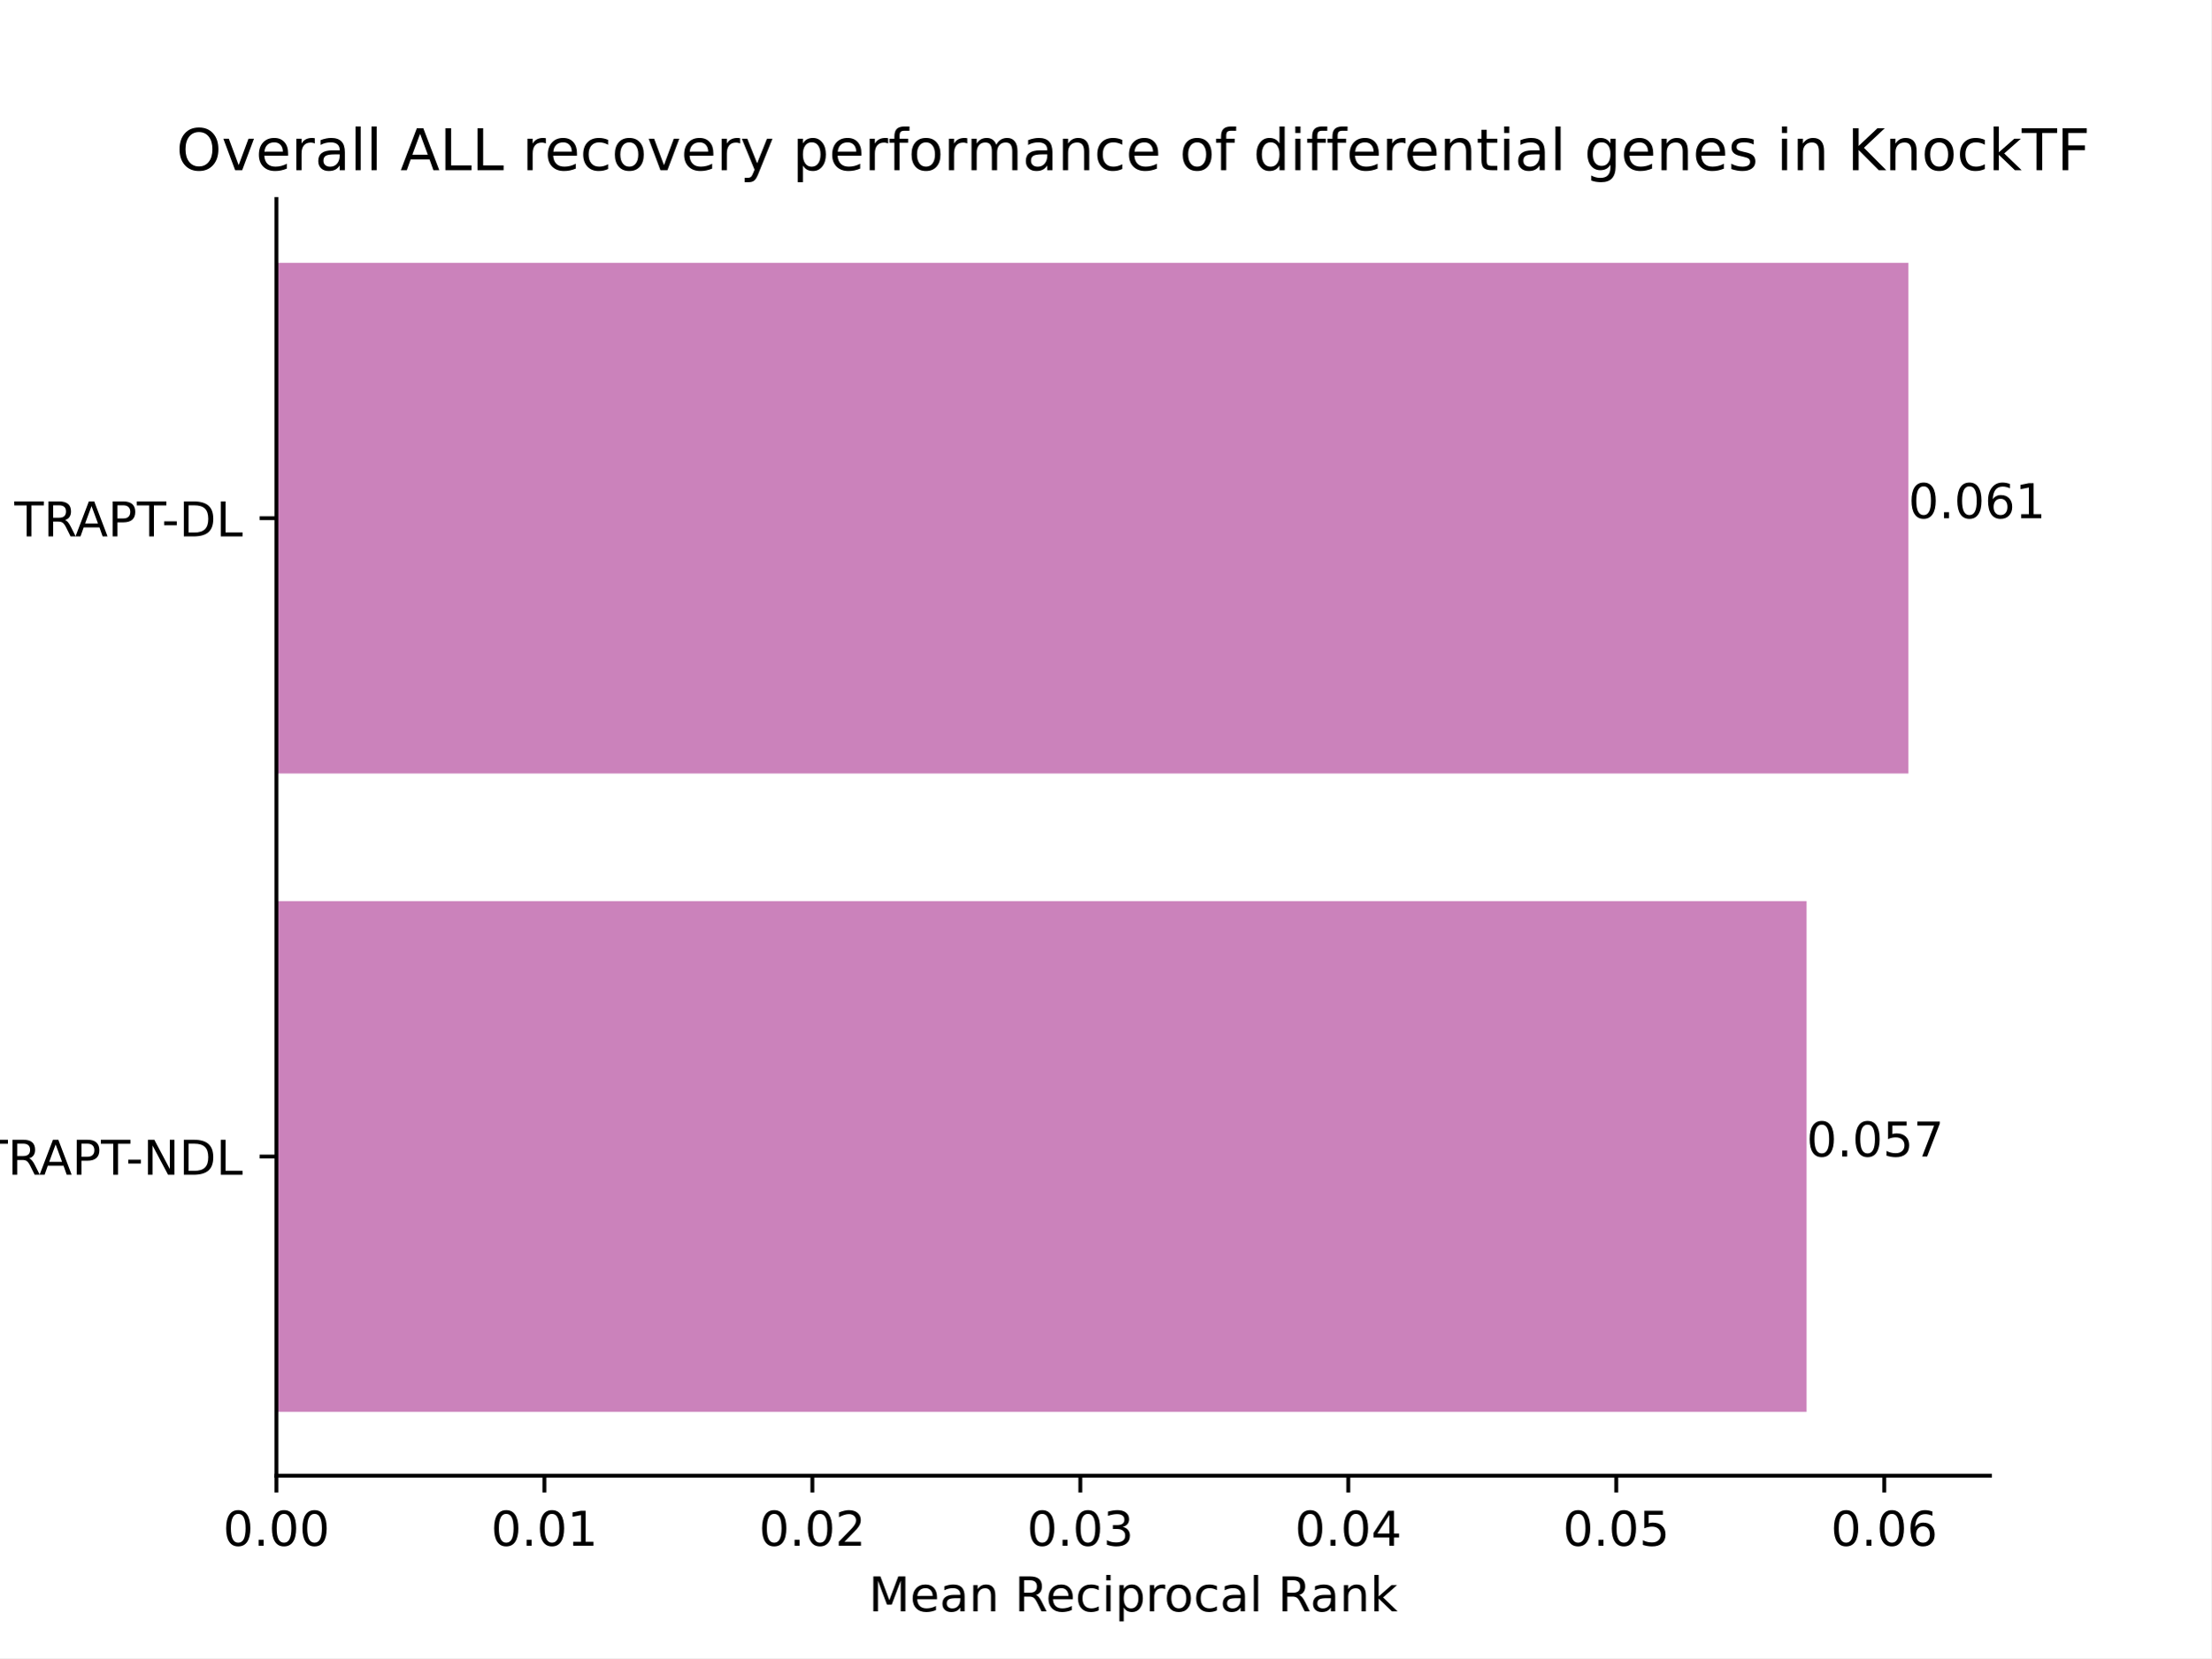
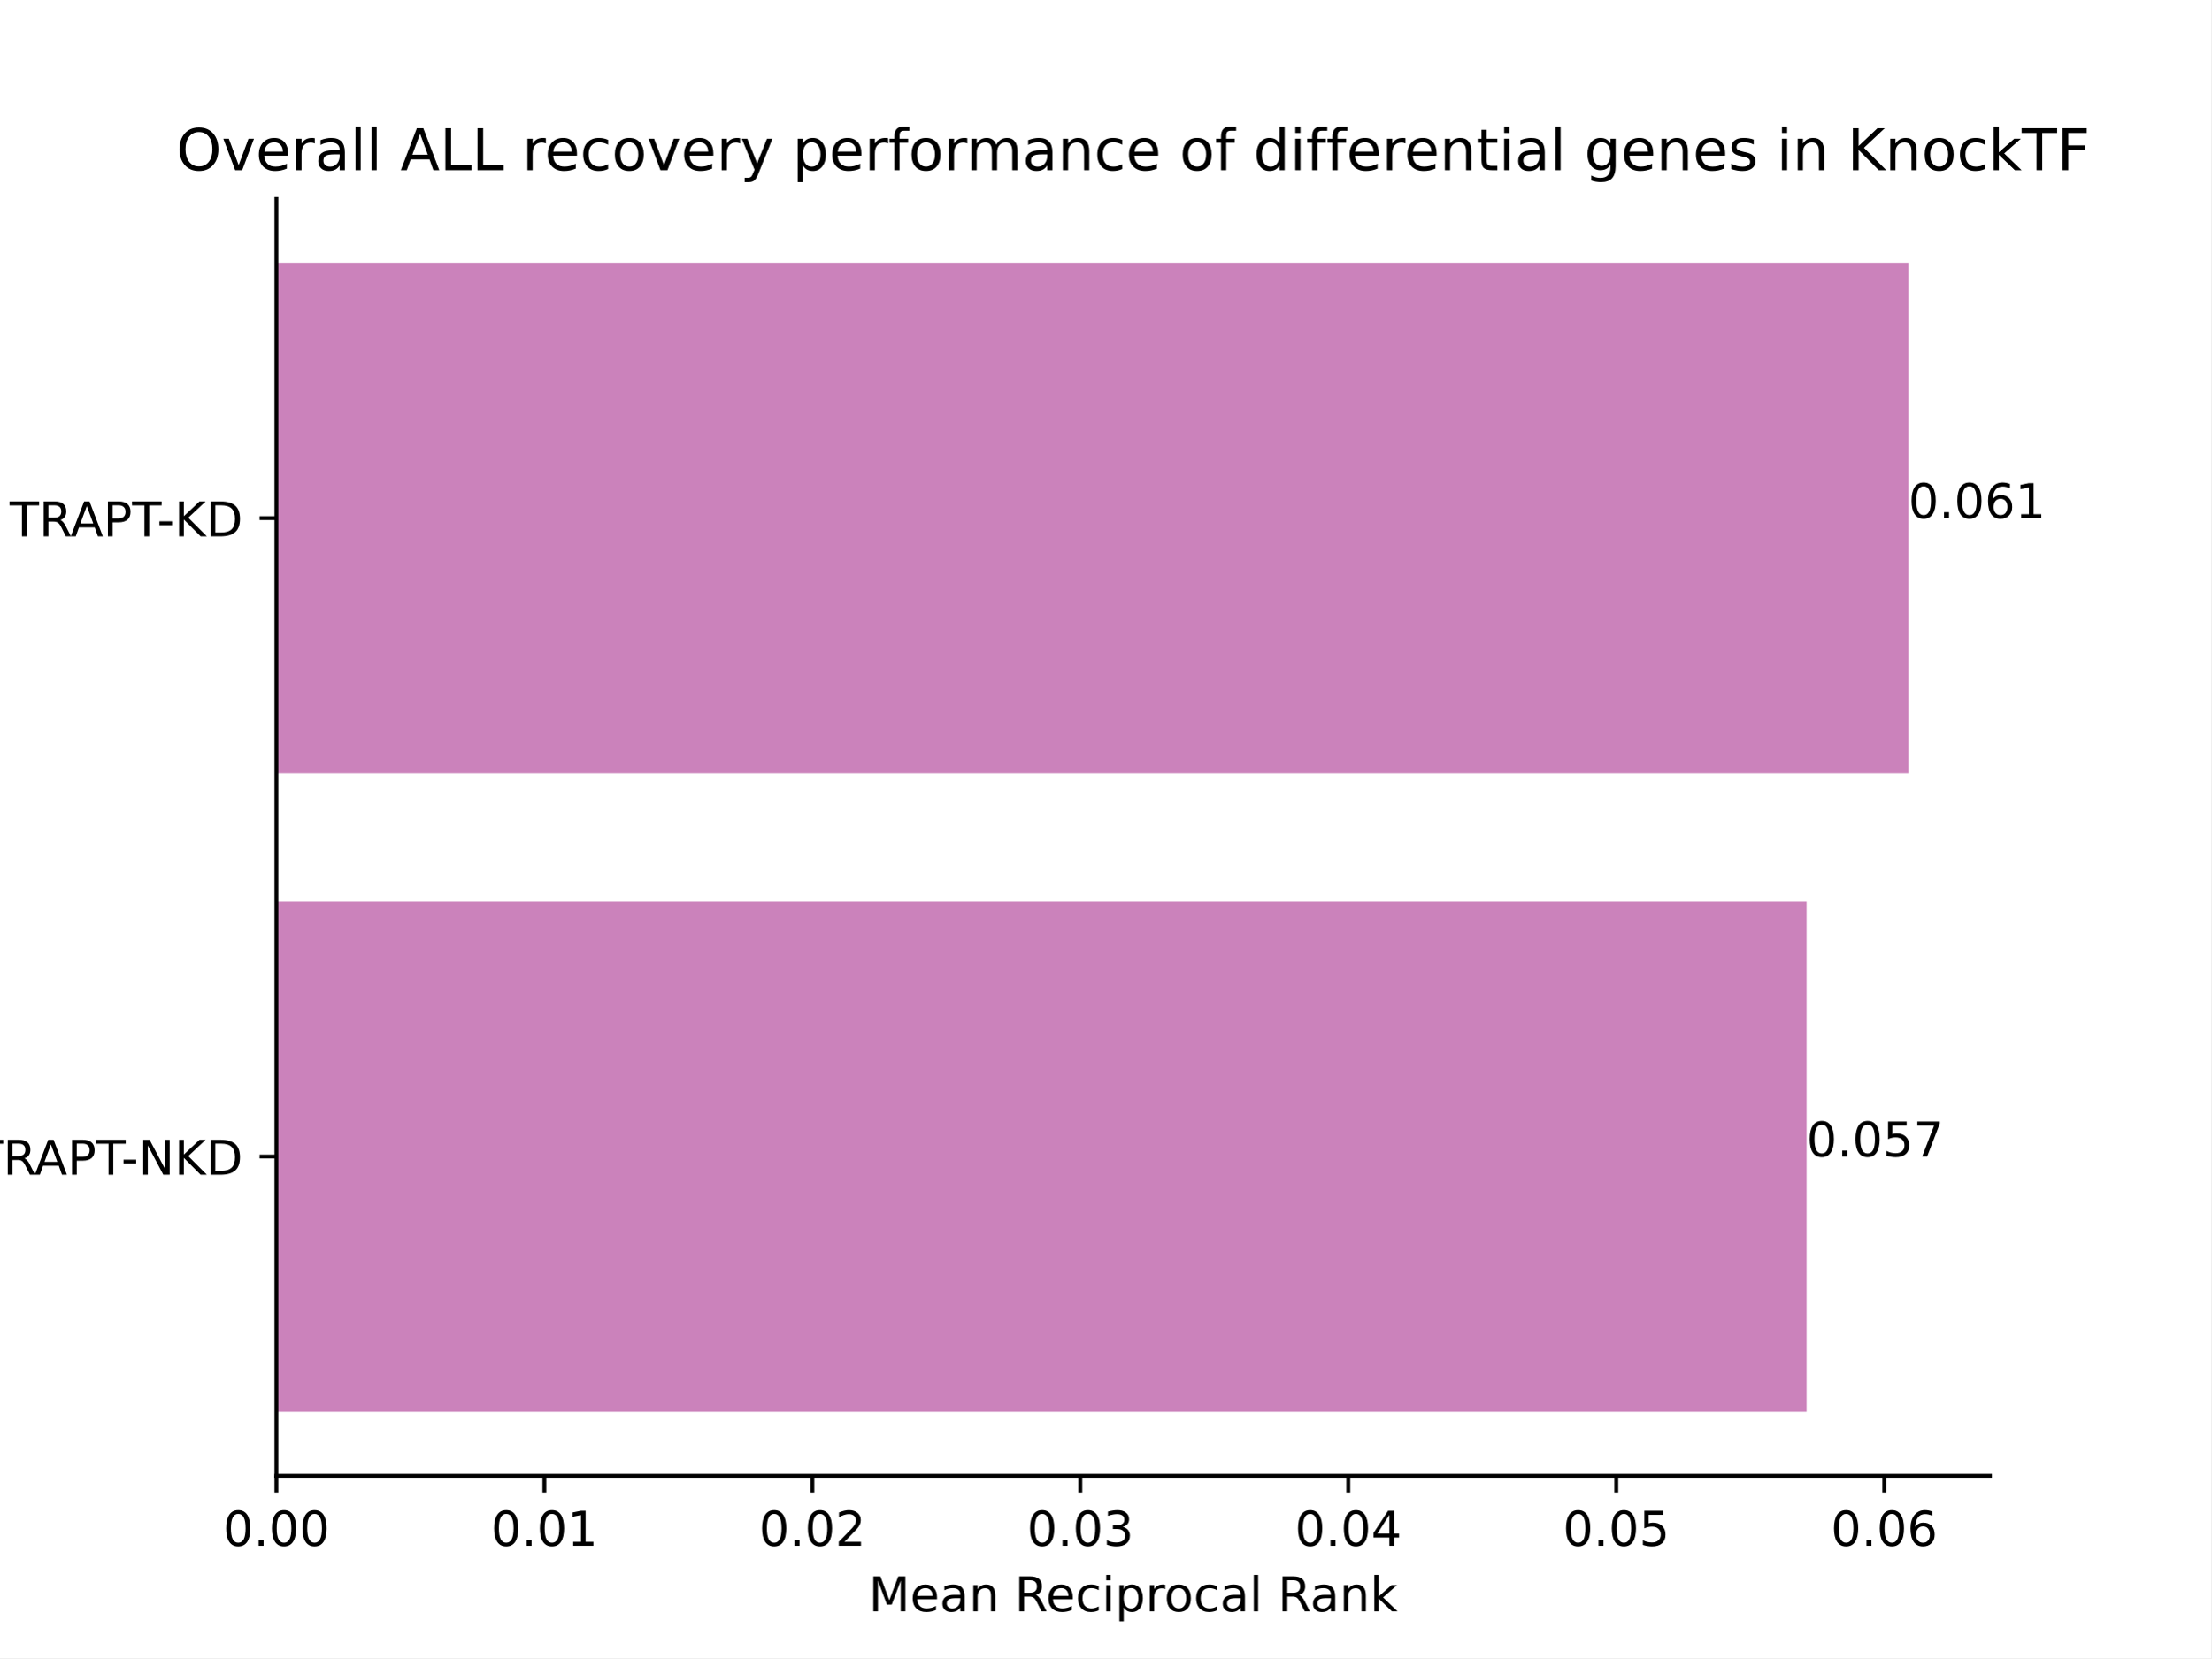
<svg xmlns="http://www.w3.org/2000/svg" xmlns:xlink="http://www.w3.org/1999/xlink" width="460.8pt" height="345.6pt" viewBox="0 0 460.8 345.6" version="1.1">
  <defs>
    <style type="text/css">*{stroke-linejoin: round; stroke-linecap: butt}</style>
  </defs>
  <g id="figure_1">
    <g id="patch_1">
      <path d="M 0 345.6  L 460.8 345.6  L 460.8 0  L 0 0  z " style="fill: #ffffff" />
    </g>
    <g id="axes_1">
      <g id="patch_2">
        <path d="M 57.6 307.584  L 414.72 307.584  L 414.72 41.472  L 57.6 41.472  z " style="fill: #ffffff" />
      </g>
      <g id="patch_3">
-         <path d="M 57.6 54.778  L 397.714 54.778  L 397.714 161.222  L 57.6 161.222  z " clip-path="url(#p184955450d)" style="fill: #cb82bb" />
+         <path d="M 57.6 54.778  L 397.714 54.778  L 397.714 161.222  L 57.6 161.222  z " clip-path="url(#pe90e349caf)" style="fill: #cb82bb" />
      </g>
      <g id="patch_4">
-         <path d="M 57.6 187.834  L 376.492 187.834  L 376.492 294.278  L 57.6 294.278  z " clip-path="url(#p184955450d)" style="fill: #cb82bb" />
+         <path d="M 57.6 187.834  L 376.492 187.834  L 376.492 294.278  L 57.6 294.278  z " clip-path="url(#pe90e349caf)" style="fill: #cb82bb" />
      </g>
      <g id="matplotlib.axis_1">
        <g id="xtick_1">
          <g id="line2d_1">
            <defs>
-               <path id="m9a12b0de7c" d="M 0 0  L 0 3.5  " style="stroke: #000000; stroke-width: 0.8" />
+               <path id="mf4681d5430" d="M 0 0  L 0 3.5  " style="stroke: #000000; stroke-width: 0.8" />
            </defs>
            <g>
-               <use xlink:href="#m9a12b0de7c" x="57.6" y="307.584" style="stroke: #000000; stroke-width: 0.8" />
+               <use xlink:href="#mf4681d5430" x="57.6" y="307.584" style="stroke: #000000; stroke-width: 0.8" />
            </g>
          </g>
          <g id="text_1">
            <g transform="translate(46.46719 322.1824)scale(0.1 -0.1)">
              <defs>
                <path id="DejaVuSans-30" d="M 2034 4250  Q 1547 4250 1301 3770  Q 1056 3291 1056 2328  Q 1056 1369 1301 889  Q 1547 409 2034 409  Q 2525 409 2770 889  Q 3016 1369 3016 2328  Q 3016 3291 2770 3770  Q 2525 4250 2034 4250  z M 2034 4750  Q 2819 4750 3233 4129  Q 3647 3509 3647 2328  Q 3647 1150 3233 529  Q 2819 -91 2034 -91  Q 1250 -91 836 529  Q 422 1150 422 2328  Q 422 3509 836 4129  Q 1250 4750 2034 4750  z " transform="scale(0.015625)" />
                <path id="DejaVuSans-2e" d="M 684 794  L 1344 794  L 1344 0  L 684 0  L 684 794  z " transform="scale(0.015625)" />
              </defs>
              <use xlink:href="#DejaVuSans-30" />
              <use xlink:href="#DejaVuSans-2e" x="63.623" />
              <use xlink:href="#DejaVuSans-30" x="95.41" />
              <use xlink:href="#DejaVuSans-30" x="159.033" />
            </g>
          </g>
        </g>
        <g id="xtick_2">
          <g id="line2d_2">
            <g>
-               <use xlink:href="#m9a12b0de7c" x="113.448" y="307.584" style="stroke: #000000; stroke-width: 0.8" />
+               <use xlink:href="#mf4681d5430" x="113.448" y="307.584" style="stroke: #000000; stroke-width: 0.8" />
            </g>
          </g>
          <g id="text_2">
            <g transform="translate(102.3152 322.1824)scale(0.1 -0.1)">
              <defs>
                <path id="DejaVuSans-31" d="M 794 531  L 1825 531  L 1825 4091  L 703 3866  L 703 4441  L 1819 4666  L 2450 4666  L 2450 531  L 3481 531  L 3481 0  L 794 0  L 794 531  z " transform="scale(0.015625)" />
              </defs>
              <use xlink:href="#DejaVuSans-30" />
              <use xlink:href="#DejaVuSans-2e" x="63.623" />
              <use xlink:href="#DejaVuSans-30" x="95.41" />
              <use xlink:href="#DejaVuSans-31" x="159.033" />
            </g>
          </g>
        </g>
        <g id="xtick_3">
          <g id="line2d_3">
            <g>
-               <use xlink:href="#m9a12b0de7c" x="169.296" y="307.584" style="stroke: #000000; stroke-width: 0.8" />
+               <use xlink:href="#mf4681d5430" x="169.296" y="307.584" style="stroke: #000000; stroke-width: 0.8" />
            </g>
          </g>
          <g id="text_3">
            <g transform="translate(158.1632 322.1824)scale(0.1 -0.1)">
              <defs>
                <path id="DejaVuSans-32" d="M 1228 531  L 3431 531  L 3431 0  L 469 0  L 469 531  Q 828 903 1448 1529  Q 2069 2156 2228 2338  Q 2531 2678 2651 2914  Q 2772 3150 2772 3378  Q 2772 3750 2511 3984  Q 2250 4219 1831 4219  Q 1534 4219 1204 4116  Q 875 4013 500 3803  L 500 4441  Q 881 4594 1212 4672  Q 1544 4750 1819 4750  Q 2544 4750 2975 4387  Q 3406 4025 3406 3419  Q 3406 3131 3298 2873  Q 3191 2616 2906 2266  Q 2828 2175 2409 1742  Q 1991 1309 1228 531  z " transform="scale(0.015625)" />
              </defs>
              <use xlink:href="#DejaVuSans-30" />
              <use xlink:href="#DejaVuSans-2e" x="63.623" />
              <use xlink:href="#DejaVuSans-30" x="95.41" />
              <use xlink:href="#DejaVuSans-32" x="159.033" />
            </g>
          </g>
        </g>
        <g id="xtick_4">
          <g id="line2d_4">
            <g>
-               <use xlink:href="#m9a12b0de7c" x="225.144" y="307.584" style="stroke: #000000; stroke-width: 0.8" />
+               <use xlink:href="#mf4681d5430" x="225.144" y="307.584" style="stroke: #000000; stroke-width: 0.8" />
            </g>
          </g>
          <g id="text_4">
            <g transform="translate(214.0112 322.1824)scale(0.1 -0.1)">
              <defs>
                <path id="DejaVuSans-33" d="M 2597 2516  Q 3050 2419 3304 2112  Q 3559 1806 3559 1356  Q 3559 666 3084 287  Q 2609 -91 1734 -91  Q 1441 -91 1130 -33  Q 819 25 488 141  L 488 750  Q 750 597 1062 519  Q 1375 441 1716 441  Q 2309 441 2620 675  Q 2931 909 2931 1356  Q 2931 1769 2642 2001  Q 2353 2234 1838 2234  L 1294 2234  L 1294 2753  L 1863 2753  Q 2328 2753 2575 2939  Q 2822 3125 2822 3475  Q 2822 3834 2567 4026  Q 2313 4219 1838 4219  Q 1578 4219 1281 4162  Q 984 4106 628 3988  L 628 4550  Q 988 4650 1302 4700  Q 1616 4750 1894 4750  Q 2613 4750 3031 4423  Q 3450 4097 3450 3541  Q 3450 3153 3228 2886  Q 3006 2619 2597 2516  z " transform="scale(0.015625)" />
              </defs>
              <use xlink:href="#DejaVuSans-30" />
              <use xlink:href="#DejaVuSans-2e" x="63.623" />
              <use xlink:href="#DejaVuSans-30" x="95.41" />
              <use xlink:href="#DejaVuSans-33" x="159.033" />
            </g>
          </g>
        </g>
        <g id="xtick_5">
          <g id="line2d_5">
            <g>
-               <use xlink:href="#m9a12b0de7c" x="280.992" y="307.584" style="stroke: #000000; stroke-width: 0.8" />
+               <use xlink:href="#mf4681d5430" x="280.992" y="307.584" style="stroke: #000000; stroke-width: 0.8" />
            </g>
          </g>
          <g id="text_5">
            <g transform="translate(269.8592 322.1824)scale(0.1 -0.1)">
              <defs>
                <path id="DejaVuSans-34" d="M 2419 4116  L 825 1625  L 2419 1625  L 2419 4116  z M 2253 4666  L 3047 4666  L 3047 1625  L 3713 1625  L 3713 1100  L 3047 1100  L 3047 0  L 2419 0  L 2419 1100  L 313 1100  L 313 1709  L 2253 4666  z " transform="scale(0.015625)" />
              </defs>
              <use xlink:href="#DejaVuSans-30" />
              <use xlink:href="#DejaVuSans-2e" x="63.623" />
              <use xlink:href="#DejaVuSans-30" x="95.41" />
              <use xlink:href="#DejaVuSans-34" x="159.033" />
            </g>
          </g>
        </g>
        <g id="xtick_6">
          <g id="line2d_6">
            <g>
-               <use xlink:href="#m9a12b0de7c" x="336.84" y="307.584" style="stroke: #000000; stroke-width: 0.8" />
+               <use xlink:href="#mf4681d5430" x="336.84" y="307.584" style="stroke: #000000; stroke-width: 0.8" />
            </g>
          </g>
          <g id="text_6">
            <g transform="translate(325.7072 322.1824)scale(0.1 -0.1)">
              <defs>
                <path id="DejaVuSans-35" d="M 691 4666  L 3169 4666  L 3169 4134  L 1269 4134  L 1269 2991  Q 1406 3038 1543 3061  Q 1681 3084 1819 3084  Q 2600 3084 3056 2656  Q 3513 2228 3513 1497  Q 3513 744 3044 326  Q 2575 -91 1722 -91  Q 1428 -91 1123 -41  Q 819 9 494 109  L 494 744  Q 775 591 1075 516  Q 1375 441 1709 441  Q 2250 441 2565 725  Q 2881 1009 2881 1497  Q 2881 1984 2565 2268  Q 2250 2553 1709 2553  Q 1456 2553 1204 2497  Q 953 2441 691 2322  L 691 4666  z " transform="scale(0.015625)" />
              </defs>
              <use xlink:href="#DejaVuSans-30" />
              <use xlink:href="#DejaVuSans-2e" x="63.623" />
              <use xlink:href="#DejaVuSans-30" x="95.41" />
              <use xlink:href="#DejaVuSans-35" x="159.033" />
            </g>
          </g>
        </g>
        <g id="xtick_7">
          <g id="line2d_7">
            <g>
-               <use xlink:href="#m9a12b0de7c" x="392.688" y="307.584" style="stroke: #000000; stroke-width: 0.8" />
+               <use xlink:href="#mf4681d5430" x="392.688" y="307.584" style="stroke: #000000; stroke-width: 0.8" />
            </g>
          </g>
          <g id="text_7">
            <g transform="translate(381.5552 322.1824)scale(0.1 -0.1)">
              <defs>
                <path id="DejaVuSans-36" d="M 2113 2584  Q 1688 2584 1439 2293  Q 1191 2003 1191 1497  Q 1191 994 1439 701  Q 1688 409 2113 409  Q 2538 409 2786 701  Q 3034 994 3034 1497  Q 3034 2003 2786 2293  Q 2538 2584 2113 2584  z M 3366 4563  L 3366 3988  Q 3128 4100 2886 4159  Q 2644 4219 2406 4219  Q 1781 4219 1451 3797  Q 1122 3375 1075 2522  Q 1259 2794 1537 2939  Q 1816 3084 2150 3084  Q 2853 3084 3261 2657  Q 3669 2231 3669 1497  Q 3669 778 3244 343  Q 2819 -91 2113 -91  Q 1303 -91 875 529  Q 447 1150 447 2328  Q 447 3434 972 4092  Q 1497 4750 2381 4750  Q 2619 4750 2861 4703  Q 3103 4656 3366 4563  z " transform="scale(0.015625)" />
              </defs>
              <use xlink:href="#DejaVuSans-30" />
              <use xlink:href="#DejaVuSans-2e" x="63.623" />
              <use xlink:href="#DejaVuSans-30" x="95.41" />
              <use xlink:href="#DejaVuSans-36" x="159.033" />
            </g>
          </g>
        </g>
        <g id="text_8">
          <g transform="translate(181.0256 335.8606)scale(0.1 -0.1)">
            <defs>
              <path id="DejaVuSans-4d" d="M 628 4666  L 1569 4666  L 2759 1491  L 3956 4666  L 4897 4666  L 4897 0  L 4281 0  L 4281 4097  L 3078 897  L 2444 897  L 1241 4097  L 1241 0  L 628 0  L 628 4666  z " transform="scale(0.015625)" />
              <path id="DejaVuSans-65" d="M 3597 1894  L 3597 1613  L 953 1613  Q 991 1019 1311 708  Q 1631 397 2203 397  Q 2534 397 2845 478  Q 3156 559 3463 722  L 3463 178  Q 3153 47 2828 -22  Q 2503 -91 2169 -91  Q 1331 -91 842 396  Q 353 884 353 1716  Q 353 2575 817 3079  Q 1281 3584 2069 3584  Q 2775 3584 3186 3129  Q 3597 2675 3597 1894  z M 3022 2063  Q 3016 2534 2758 2815  Q 2500 3097 2075 3097  Q 1594 3097 1305 2825  Q 1016 2553 972 2059  L 3022 2063  z " transform="scale(0.015625)" />
              <path id="DejaVuSans-61" d="M 2194 1759  Q 1497 1759 1228 1600  Q 959 1441 959 1056  Q 959 750 1161 570  Q 1363 391 1709 391  Q 2188 391 2477 730  Q 2766 1069 2766 1631  L 2766 1759  L 2194 1759  z M 3341 1997  L 3341 0  L 2766 0  L 2766 531  Q 2569 213 2275 61  Q 1981 -91 1556 -91  Q 1019 -91 701 211  Q 384 513 384 1019  Q 384 1609 779 1909  Q 1175 2209 1959 2209  L 2766 2209  L 2766 2266  Q 2766 2663 2505 2880  Q 2244 3097 1772 3097  Q 1472 3097 1187 3025  Q 903 2953 641 2809  L 641 3341  Q 956 3463 1253 3523  Q 1550 3584 1831 3584  Q 2591 3584 2966 3190  Q 3341 2797 3341 1997  z " transform="scale(0.015625)" />
              <path id="DejaVuSans-6e" d="M 3513 2113  L 3513 0  L 2938 0  L 2938 2094  Q 2938 2591 2744 2837  Q 2550 3084 2163 3084  Q 1697 3084 1428 2787  Q 1159 2491 1159 1978  L 1159 0  L 581 0  L 581 3500  L 1159 3500  L 1159 2956  Q 1366 3272 1645 3428  Q 1925 3584 2291 3584  Q 2894 3584 3203 3211  Q 3513 2838 3513 2113  z " transform="scale(0.015625)" />
              <path id="DejaVuSans-20" transform="scale(0.015625)" />
              <path id="DejaVuSans-52" d="M 2841 2188  Q 3044 2119 3236 1894  Q 3428 1669 3622 1275  L 4263 0  L 3584 0  L 2988 1197  Q 2756 1666 2539 1819  Q 2322 1972 1947 1972  L 1259 1972  L 1259 0  L 628 0  L 628 4666  L 2053 4666  Q 2853 4666 3247 4331  Q 3641 3997 3641 3322  Q 3641 2881 3436 2590  Q 3231 2300 2841 2188  z M 1259 4147  L 1259 2491  L 2053 2491  Q 2509 2491 2742 2702  Q 2975 2913 2975 3322  Q 2975 3731 2742 3939  Q 2509 4147 2053 4147  L 1259 4147  z " transform="scale(0.015625)" />
              <path id="DejaVuSans-63" d="M 3122 3366  L 3122 2828  Q 2878 2963 2633 3030  Q 2388 3097 2138 3097  Q 1578 3097 1268 2742  Q 959 2388 959 1747  Q 959 1106 1268 751  Q 1578 397 2138 397  Q 2388 397 2633 464  Q 2878 531 3122 666  L 3122 134  Q 2881 22 2623 -34  Q 2366 -91 2075 -91  Q 1284 -91 818 406  Q 353 903 353 1747  Q 353 2603 823 3093  Q 1294 3584 2113 3584  Q 2378 3584 2631 3529  Q 2884 3475 3122 3366  z " transform="scale(0.015625)" />
              <path id="DejaVuSans-69" d="M 603 3500  L 1178 3500  L 1178 0  L 603 0  L 603 3500  z M 603 4863  L 1178 4863  L 1178 4134  L 603 4134  L 603 4863  z " transform="scale(0.015625)" />
              <path id="DejaVuSans-70" d="M 1159 525  L 1159 -1331  L 581 -1331  L 581 3500  L 1159 3500  L 1159 2969  Q 1341 3281 1617 3432  Q 1894 3584 2278 3584  Q 2916 3584 3314 3078  Q 3713 2572 3713 1747  Q 3713 922 3314 415  Q 2916 -91 2278 -91  Q 1894 -91 1617 61  Q 1341 213 1159 525  z M 3116 1747  Q 3116 2381 2855 2742  Q 2594 3103 2138 3103  Q 1681 3103 1420 2742  Q 1159 2381 1159 1747  Q 1159 1113 1420 752  Q 1681 391 2138 391  Q 2594 391 2855 752  Q 3116 1113 3116 1747  z " transform="scale(0.015625)" />
              <path id="DejaVuSans-72" d="M 2631 2963  Q 2534 3019 2420 3045  Q 2306 3072 2169 3072  Q 1681 3072 1420 2755  Q 1159 2438 1159 1844  L 1159 0  L 581 0  L 581 3500  L 1159 3500  L 1159 2956  Q 1341 3275 1631 3429  Q 1922 3584 2338 3584  Q 2397 3584 2469 3576  Q 2541 3569 2628 3553  L 2631 2963  z " transform="scale(0.015625)" />
              <path id="DejaVuSans-6f" d="M 1959 3097  Q 1497 3097 1228 2736  Q 959 2375 959 1747  Q 959 1119 1226 758  Q 1494 397 1959 397  Q 2419 397 2687 759  Q 2956 1122 2956 1747  Q 2956 2369 2687 2733  Q 2419 3097 1959 3097  z M 1959 3584  Q 2709 3584 3137 3096  Q 3566 2609 3566 1747  Q 3566 888 3137 398  Q 2709 -91 1959 -91  Q 1206 -91 779 398  Q 353 888 353 1747  Q 353 2609 779 3096  Q 1206 3584 1959 3584  z " transform="scale(0.015625)" />
              <path id="DejaVuSans-6c" d="M 603 4863  L 1178 4863  L 1178 0  L 603 0  L 603 4863  z " transform="scale(0.015625)" />
              <path id="DejaVuSans-6b" d="M 581 4863  L 1159 4863  L 1159 1991  L 2875 3500  L 3609 3500  L 1753 1863  L 3688 0  L 2938 0  L 1159 1709  L 1159 0  L 581 0  L 581 4863  z " transform="scale(0.015625)" />
            </defs>
            <use xlink:href="#DejaVuSans-4d" />
            <use xlink:href="#DejaVuSans-65" x="86.279" />
            <use xlink:href="#DejaVuSans-61" x="147.803" />
            <use xlink:href="#DejaVuSans-6e" x="209.082" />
            <use xlink:href="#DejaVuSans-20" x="272.461" />
            <use xlink:href="#DejaVuSans-52" x="304.248" />
            <use xlink:href="#DejaVuSans-65" x="369.23" />
            <use xlink:href="#DejaVuSans-63" x="430.754" />
            <use xlink:href="#DejaVuSans-69" x="485.734" />
            <use xlink:href="#DejaVuSans-70" x="513.518" />
            <use xlink:href="#DejaVuSans-72" x="576.994" />
            <use xlink:href="#DejaVuSans-6f" x="615.857" />
            <use xlink:href="#DejaVuSans-63" x="677.039" />
            <use xlink:href="#DejaVuSans-61" x="732.02" />
            <use xlink:href="#DejaVuSans-6c" x="793.299" />
            <use xlink:href="#DejaVuSans-20" x="821.082" />
            <use xlink:href="#DejaVuSans-52" x="852.869" />
            <use xlink:href="#DejaVuSans-61" x="920.102" />
            <use xlink:href="#DejaVuSans-6e" x="981.381" />
            <use xlink:href="#DejaVuSans-6b" x="1044.76" />
          </g>
        </g>
      </g>
      <g id="matplotlib.axis_2">
        <g id="ytick_1">
          <g id="line2d_8">
            <defs>
-               <path id="m147c092aef" d="M 0 0  L -3.5 0  " style="stroke: #000000; stroke-width: 0.8" />
+               <path id="mbbff1565a6" d="M 0 0  L -3.5 0  " style="stroke: #000000; stroke-width: 0.8" />
            </defs>
            <g>
-               <use xlink:href="#m147c092aef" x="57.6" y="108" style="stroke: #000000; stroke-width: 0.8" />
+               <use xlink:href="#mbbff1565a6" x="57.6" y="108" style="stroke: #000000; stroke-width: 0.8" />
            </g>
          </g>
          <g id="text_9">
-             <g transform="translate(2.998438 111.7992)scale(0.1 -0.1)">
+             <g transform="translate(2.0125 111.7992)scale(0.1 -0.1)">
              <defs>
                <path id="DejaVuSans-54" d="M -19 4666  L 3928 4666  L 3928 4134  L 2272 4134  L 2272 0  L 1638 0  L 1638 4134  L -19 4134  L -19 4666  z " transform="scale(0.015625)" />
                <path id="DejaVuSans-41" d="M 2188 4044  L 1331 1722  L 3047 1722  L 2188 4044  z M 1831 4666  L 2547 4666  L 4325 0  L 3669 0  L 3244 1197  L 1141 1197  L 716 0  L 50 0  L 1831 4666  z " transform="scale(0.015625)" />
                <path id="DejaVuSans-50" d="M 1259 4147  L 1259 2394  L 2053 2394  Q 2494 2394 2734 2622  Q 2975 2850 2975 3272  Q 2975 3691 2734 3919  Q 2494 4147 2053 4147  L 1259 4147  z M 628 4666  L 2053 4666  Q 2838 4666 3239 4311  Q 3641 3956 3641 3272  Q 3641 2581 3239 2228  Q 2838 1875 2053 1875  L 1259 1875  L 1259 0  L 628 0  L 628 4666  z " transform="scale(0.015625)" />
                <path id="DejaVuSans-2d" d="M 313 2009  L 1997 2009  L 1997 1497  L 313 1497  L 313 2009  z " transform="scale(0.015625)" />
+                 <path id="DejaVuSans-4b" d="M 628 4666  L 1259 4666  L 1259 2694  L 3353 4666  L 4166 4666  L 1850 2491  L 4331 0  L 3500 0  L 1259 2247  L 1259 0  L 628 0  L 628 4666  z " transform="scale(0.015625)" />
                <path id="DejaVuSans-44" d="M 1259 4147  L 1259 519  L 2022 519  Q 2988 519 3436 956  Q 3884 1394 3884 2338  Q 3884 3275 3436 3711  Q 2988 4147 2022 4147  L 1259 4147  z M 628 4666  L 1925 4666  Q 3281 4666 3915 4102  Q 4550 3538 4550 2338  Q 4550 1131 3912 565  Q 3275 0 1925 0  L 628 0  L 628 4666  z " transform="scale(0.015625)" />
-                 <path id="DejaVuSans-4c" d="M 628 4666  L 1259 4666  L 1259 531  L 3531 531  L 3531 0  L 628 0  L 628 4666  z " transform="scale(0.015625)" />
              </defs>
              <use xlink:href="#DejaVuSans-54" />
              <use xlink:href="#DejaVuSans-52" x="61.084" />
              <use xlink:href="#DejaVuSans-41" x="126.566" />
              <use xlink:href="#DejaVuSans-50" x="194.975" />
              <use xlink:href="#DejaVuSans-54" x="255.277" />
              <use xlink:href="#DejaVuSans-2d" x="307.236" />
-               <use xlink:href="#DejaVuSans-44" x="343.32" />
-               <use xlink:href="#DejaVuSans-4c" x="420.322" />
+               <use xlink:href="#DejaVuSans-4b" x="343.32" />
+               <use xlink:href="#DejaVuSans-44" x="408.896" />
            </g>
          </g>
        </g>
        <g id="ytick_2">
          <g id="line2d_9">
            <g>
-               <use xlink:href="#m147c092aef" x="57.6" y="241.056" style="stroke: #000000; stroke-width: 0.8" />
+               <use xlink:href="#mbbff1565a6" x="57.6" y="241.056" style="stroke: #000000; stroke-width: 0.8" />
            </g>
          </g>
          <g id="text_10">
-             <g transform="translate(-4.482813 244.8552)scale(0.1 -0.1)">
+             <g transform="translate(-5.46875 244.8552)scale(0.1 -0.1)">
              <defs>
                <path id="DejaVuSans-4e" d="M 628 4666  L 1478 4666  L 3547 763  L 3547 4666  L 4159 4666  L 4159 0  L 3309 0  L 1241 3903  L 1241 0  L 628 0  L 628 4666  z " transform="scale(0.015625)" />
              </defs>
              <use xlink:href="#DejaVuSans-54" />
              <use xlink:href="#DejaVuSans-52" x="61.084" />
              <use xlink:href="#DejaVuSans-41" x="126.566" />
              <use xlink:href="#DejaVuSans-50" x="194.975" />
              <use xlink:href="#DejaVuSans-54" x="255.277" />
              <use xlink:href="#DejaVuSans-2d" x="307.236" />
              <use xlink:href="#DejaVuSans-4e" x="343.32" />
-               <use xlink:href="#DejaVuSans-44" x="418.125" />
-               <use xlink:href="#DejaVuSans-4c" x="495.127" />
+               <use xlink:href="#DejaVuSans-4b" x="418.125" />
+               <use xlink:href="#DejaVuSans-44" x="483.701" />
            </g>
          </g>
        </g>
        <g id="text_11">
-           <g transform="translate(-10.5625 201.6194)rotate(-90)scale(0.1 -0.1)">
+           <g transform="translate(-11.54844 201.6194)rotate(-90)scale(0.1 -0.1)">
            <defs>
              <path id="DejaVuSans-67" d="M 2906 1791  Q 2906 2416 2648 2759  Q 2391 3103 1925 3103  Q 1463 3103 1205 2759  Q 947 2416 947 1791  Q 947 1169 1205 825  Q 1463 481 1925 481  Q 2391 481 2648 825  Q 2906 1169 2906 1791  z M 3481 434  Q 3481 -459 3084 -895  Q 2688 -1331 1869 -1331  Q 1566 -1331 1297 -1286  Q 1028 -1241 775 -1147  L 775 -588  Q 1028 -725 1275 -790  Q 1522 -856 1778 -856  Q 2344 -856 2625 -561  Q 2906 -266 2906 331  L 2906 616  Q 2728 306 2450 153  Q 2172 0 1784 0  Q 1141 0 747 490  Q 353 981 353 1791  Q 353 2603 747 3093  Q 1141 3584 1784 3584  Q 2172 3584 2450 3431  Q 2728 3278 2906 2969  L 2906 3500  L 3481 3500  L 3481 434  z " transform="scale(0.015625)" />
              <path id="DejaVuSans-74" d="M 1172 4494  L 1172 3500  L 2356 3500  L 2356 3053  L 1172 3053  L 1172 1153  Q 1172 725 1289 603  Q 1406 481 1766 481  L 2356 481  L 2356 0  L 1766 0  Q 1100 0 847 248  Q 594 497 594 1153  L 594 3053  L 172 3053  L 172 3500  L 594 3500  L 594 4494  L 1172 4494  z " transform="scale(0.015625)" />
              <path id="DejaVuSans-68" d="M 3513 2113  L 3513 0  L 2938 0  L 2938 2094  Q 2938 2591 2744 2837  Q 2550 3084 2163 3084  Q 1697 3084 1428 2787  Q 1159 2491 1159 1978  L 1159 0  L 581 0  L 581 4863  L 1159 4863  L 1159 2956  Q 1366 3272 1645 3428  Q 1925 3584 2291 3584  Q 2894 3584 3203 3211  Q 3513 2838 3513 2113  z " transform="scale(0.015625)" />
              <path id="DejaVuSans-6d" d="M 3328 2828  Q 3544 3216 3844 3400  Q 4144 3584 4550 3584  Q 5097 3584 5394 3201  Q 5691 2819 5691 2113  L 5691 0  L 5113 0  L 5113 2094  Q 5113 2597 4934 2840  Q 4756 3084 4391 3084  Q 3944 3084 3684 2787  Q 3425 2491 3425 1978  L 3425 0  L 2847 0  L 2847 2094  Q 2847 2600 2669 2842  Q 2491 3084 2119 3084  Q 1678 3084 1418 2786  Q 1159 2488 1159 1978  L 1159 0  L 581 0  L 581 3500  L 1159 3500  L 1159 2956  Q 1356 3278 1631 3431  Q 1906 3584 2284 3584  Q 2666 3584 2933 3390  Q 3200 3197 3328 2828  z " transform="scale(0.015625)" />
              <path id="DejaVuSans-73" d="M 2834 3397  L 2834 2853  Q 2591 2978 2328 3040  Q 2066 3103 1784 3103  Q 1356 3103 1142 2972  Q 928 2841 928 2578  Q 928 2378 1081 2264  Q 1234 2150 1697 2047  L 1894 2003  Q 2506 1872 2764 1633  Q 3022 1394 3022 966  Q 3022 478 2636 193  Q 2250 -91 1575 -91  Q 1294 -91 989 -36  Q 684 19 347 128  L 347 722  Q 666 556 975 473  Q 1284 391 1588 391  Q 1994 391 2212 530  Q 2431 669 2431 922  Q 2431 1156 2273 1281  Q 2116 1406 1581 1522  L 1381 1569  Q 847 1681 609 1914  Q 372 2147 372 2553  Q 372 3047 722 3315  Q 1072 3584 1716 3584  Q 2034 3584 2315 3537  Q 2597 3491 2834 3397  z " transform="scale(0.015625)" />
            </defs>
            <use xlink:href="#DejaVuSans-41" />
            <use xlink:href="#DejaVuSans-6c" x="68.408" />
            <use xlink:href="#DejaVuSans-67" x="96.191" />
            <use xlink:href="#DejaVuSans-6f" x="159.668" />
            <use xlink:href="#DejaVuSans-72" x="220.85" />
            <use xlink:href="#DejaVuSans-69" x="261.963" />
            <use xlink:href="#DejaVuSans-74" x="289.746" />
            <use xlink:href="#DejaVuSans-68" x="328.955" />
            <use xlink:href="#DejaVuSans-6d" x="392.334" />
            <use xlink:href="#DejaVuSans-73" x="489.746" />
          </g>
        </g>
      </g>
      <g id="line2d_10">
-         <path clip-path="url(#p184955450d)" style="fill: none; stroke: #424242; stroke-width: 2.7; stroke-linecap: square" />
+         <path clip-path="url(#pe90e349caf)" style="fill: none; stroke: #424242; stroke-width: 2.7; stroke-linecap: square" />
      </g>
      <g id="line2d_11">
-         <path clip-path="url(#p184955450d)" style="fill: none; stroke: #424242; stroke-width: 2.7; stroke-linecap: square" />
+         <path clip-path="url(#pe90e349caf)" style="fill: none; stroke: #424242; stroke-width: 2.7; stroke-linecap: square" />
      </g>
      <g id="patch_5">
        <path d="M 57.6 307.584  L 57.6 41.472  " style="fill: none; stroke: #000000; stroke-width: 0.8; stroke-linejoin: miter; stroke-linecap: square" />
      </g>
      <g id="patch_6">
        <path d="M 57.6 307.584  L 414.72 307.584  " style="fill: none; stroke: #000000; stroke-width: 0.8; stroke-linejoin: miter; stroke-linecap: square" />
      </g>
      <g id="text_12">
        <g transform="translate(397.7143 108)scale(0.1 -0.1)">
          <use xlink:href="#DejaVuSans-30" />
          <use xlink:href="#DejaVuSans-2e" x="63.623" />
          <use xlink:href="#DejaVuSans-30" x="95.41" />
          <use xlink:href="#DejaVuSans-36" x="159.033" />
          <use xlink:href="#DejaVuSans-31" x="222.656" />
        </g>
      </g>
      <g id="text_13">
        <g transform="translate(376.492 241.056)scale(0.1 -0.1)">
          <defs>
            <path id="DejaVuSans-37" d="M 525 4666  L 3525 4666  L 3525 4397  L 1831 0  L 1172 0  L 2766 4134  L 525 4134  L 525 4666  z " transform="scale(0.015625)" />
          </defs>
          <use xlink:href="#DejaVuSans-30" />
          <use xlink:href="#DejaVuSans-2e" x="63.623" />
          <use xlink:href="#DejaVuSans-30" x="95.41" />
          <use xlink:href="#DejaVuSans-35" x="159.033" />
          <use xlink:href="#DejaVuSans-37" x="222.656" />
        </g>
      </g>
      <g id="text_14">
        <g transform="translate(36.73687 35.472)scale(0.12 -0.12)">
          <defs>
            <path id="DejaVuSans-4f" d="M 2522 4238  Q 1834 4238 1429 3725  Q 1025 3213 1025 2328  Q 1025 1447 1429 934  Q 1834 422 2522 422  Q 3209 422 3611 934  Q 4013 1447 4013 2328  Q 4013 3213 3611 3725  Q 3209 4238 2522 4238  z M 2522 4750  Q 3503 4750 4090 4092  Q 4678 3434 4678 2328  Q 4678 1225 4090 567  Q 3503 -91 2522 -91  Q 1538 -91 948 565  Q 359 1222 359 2328  Q 359 3434 948 4092  Q 1538 4750 2522 4750  z " transform="scale(0.015625)" />
            <path id="DejaVuSans-76" d="M 191 3500  L 800 3500  L 1894 563  L 2988 3500  L 3597 3500  L 2284 0  L 1503 0  L 191 3500  z " transform="scale(0.015625)" />
+             <path id="DejaVuSans-4c" d="M 628 4666  L 1259 4666  L 1259 531  L 3531 531  L 3531 0  L 628 0  L 628 4666  z " transform="scale(0.015625)" />
            <path id="DejaVuSans-79" d="M 2059 -325  Q 1816 -950 1584 -1140  Q 1353 -1331 966 -1331  L 506 -1331  L 506 -850  L 844 -850  Q 1081 -850 1212 -737  Q 1344 -625 1503 -206  L 1606 56  L 191 3500  L 800 3500  L 1894 763  L 2988 3500  L 3597 3500  L 2059 -325  z " transform="scale(0.015625)" />
            <path id="DejaVuSans-66" d="M 2375 4863  L 2375 4384  L 1825 4384  Q 1516 4384 1395 4259  Q 1275 4134 1275 3809  L 1275 3500  L 2222 3500  L 2222 3053  L 1275 3053  L 1275 0  L 697 0  L 697 3053  L 147 3053  L 147 3500  L 697 3500  L 697 3744  Q 697 4328 969 4595  Q 1241 4863 1831 4863  L 2375 4863  z " transform="scale(0.015625)" />
            <path id="DejaVuSans-64" d="M 2906 2969  L 2906 4863  L 3481 4863  L 3481 0  L 2906 0  L 2906 525  Q 2725 213 2448 61  Q 2172 -91 1784 -91  Q 1150 -91 751 415  Q 353 922 353 1747  Q 353 2572 751 3078  Q 1150 3584 1784 3584  Q 2172 3584 2448 3432  Q 2725 3281 2906 2969  z M 947 1747  Q 947 1113 1208 752  Q 1469 391 1925 391  Q 2381 391 2643 752  Q 2906 1113 2906 1747  Q 2906 2381 2643 2742  Q 2381 3103 1925 3103  Q 1469 3103 1208 2742  Q 947 2381 947 1747  z " transform="scale(0.015625)" />
-             <path id="DejaVuSans-4b" d="M 628 4666  L 1259 4666  L 1259 2694  L 3353 4666  L 4166 4666  L 1850 2491  L 4331 0  L 3500 0  L 1259 2247  L 1259 0  L 628 0  L 628 4666  z " transform="scale(0.015625)" />
            <path id="DejaVuSans-46" d="M 628 4666  L 3309 4666  L 3309 4134  L 1259 4134  L 1259 2759  L 3109 2759  L 3109 2228  L 1259 2228  L 1259 0  L 628 0  L 628 4666  z " transform="scale(0.015625)" />
          </defs>
          <use xlink:href="#DejaVuSans-4f" />
          <use xlink:href="#DejaVuSans-76" x="78.711" />
          <use xlink:href="#DejaVuSans-65" x="137.891" />
          <use xlink:href="#DejaVuSans-72" x="199.414" />
          <use xlink:href="#DejaVuSans-61" x="240.527" />
          <use xlink:href="#DejaVuSans-6c" x="301.807" />
          <use xlink:href="#DejaVuSans-6c" x="329.59" />
          <use xlink:href="#DejaVuSans-20" x="357.373" />
          <use xlink:href="#DejaVuSans-41" x="389.16" />
          <use xlink:href="#DejaVuSans-4c" x="457.568" />
          <use xlink:href="#DejaVuSans-4c" x="513.281" />
          <use xlink:href="#DejaVuSans-20" x="568.994" />
          <use xlink:href="#DejaVuSans-72" x="600.781" />
          <use xlink:href="#DejaVuSans-65" x="639.645" />
          <use xlink:href="#DejaVuSans-63" x="701.168" />
          <use xlink:href="#DejaVuSans-6f" x="756.148" />
          <use xlink:href="#DejaVuSans-76" x="817.33" />
          <use xlink:href="#DejaVuSans-65" x="876.51" />
          <use xlink:href="#DejaVuSans-72" x="938.033" />
          <use xlink:href="#DejaVuSans-79" x="979.146" />
          <use xlink:href="#DejaVuSans-20" x="1038.326" />
          <use xlink:href="#DejaVuSans-70" x="1070.113" />
          <use xlink:href="#DejaVuSans-65" x="1133.59" />
          <use xlink:href="#DejaVuSans-72" x="1195.113" />
          <use xlink:href="#DejaVuSans-66" x="1236.227" />
          <use xlink:href="#DejaVuSans-6f" x="1271.432" />
          <use xlink:href="#DejaVuSans-72" x="1332.613" />
          <use xlink:href="#DejaVuSans-6d" x="1371.977" />
          <use xlink:href="#DejaVuSans-61" x="1469.389" />
          <use xlink:href="#DejaVuSans-6e" x="1530.668" />
          <use xlink:href="#DejaVuSans-63" x="1594.047" />
          <use xlink:href="#DejaVuSans-65" x="1649.027" />
          <use xlink:href="#DejaVuSans-20" x="1710.551" />
          <use xlink:href="#DejaVuSans-6f" x="1742.338" />
          <use xlink:href="#DejaVuSans-66" x="1803.52" />
          <use xlink:href="#DejaVuSans-20" x="1838.725" />
          <use xlink:href="#DejaVuSans-64" x="1870.512" />
          <use xlink:href="#DejaVuSans-69" x="1933.988" />
          <use xlink:href="#DejaVuSans-66" x="1961.771" />
          <use xlink:href="#DejaVuSans-66" x="1996.977" />
          <use xlink:href="#DejaVuSans-65" x="2032.182" />
          <use xlink:href="#DejaVuSans-72" x="2093.705" />
          <use xlink:href="#DejaVuSans-65" x="2132.568" />
          <use xlink:href="#DejaVuSans-6e" x="2194.092" />
          <use xlink:href="#DejaVuSans-74" x="2257.471" />
          <use xlink:href="#DejaVuSans-69" x="2296.68" />
          <use xlink:href="#DejaVuSans-61" x="2324.463" />
          <use xlink:href="#DejaVuSans-6c" x="2385.742" />
          <use xlink:href="#DejaVuSans-20" x="2413.525" />
          <use xlink:href="#DejaVuSans-67" x="2445.312" />
          <use xlink:href="#DejaVuSans-65" x="2508.789" />
          <use xlink:href="#DejaVuSans-6e" x="2570.312" />
          <use xlink:href="#DejaVuSans-65" x="2633.691" />
          <use xlink:href="#DejaVuSans-73" x="2695.215" />
          <use xlink:href="#DejaVuSans-20" x="2747.314" />
          <use xlink:href="#DejaVuSans-69" x="2779.102" />
          <use xlink:href="#DejaVuSans-6e" x="2806.885" />
          <use xlink:href="#DejaVuSans-20" x="2870.264" />
          <use xlink:href="#DejaVuSans-4b" x="2902.051" />
          <use xlink:href="#DejaVuSans-6e" x="2967.627" />
          <use xlink:href="#DejaVuSans-6f" x="3031.006" />
          <use xlink:href="#DejaVuSans-63" x="3092.188" />
          <use xlink:href="#DejaVuSans-6b" x="3147.168" />
          <use xlink:href="#DejaVuSans-54" x="3205.078" />
          <use xlink:href="#DejaVuSans-46" x="3266.162" />
        </g>
      </g>
    </g>
  </g>
  <defs>
-     <clipPath id="p184955450d">
+     <clipPath id="pe90e349caf">
      <rect x="57.6" y="41.472" width="357.12" height="266.112" />
    </clipPath>
  </defs>
</svg>
